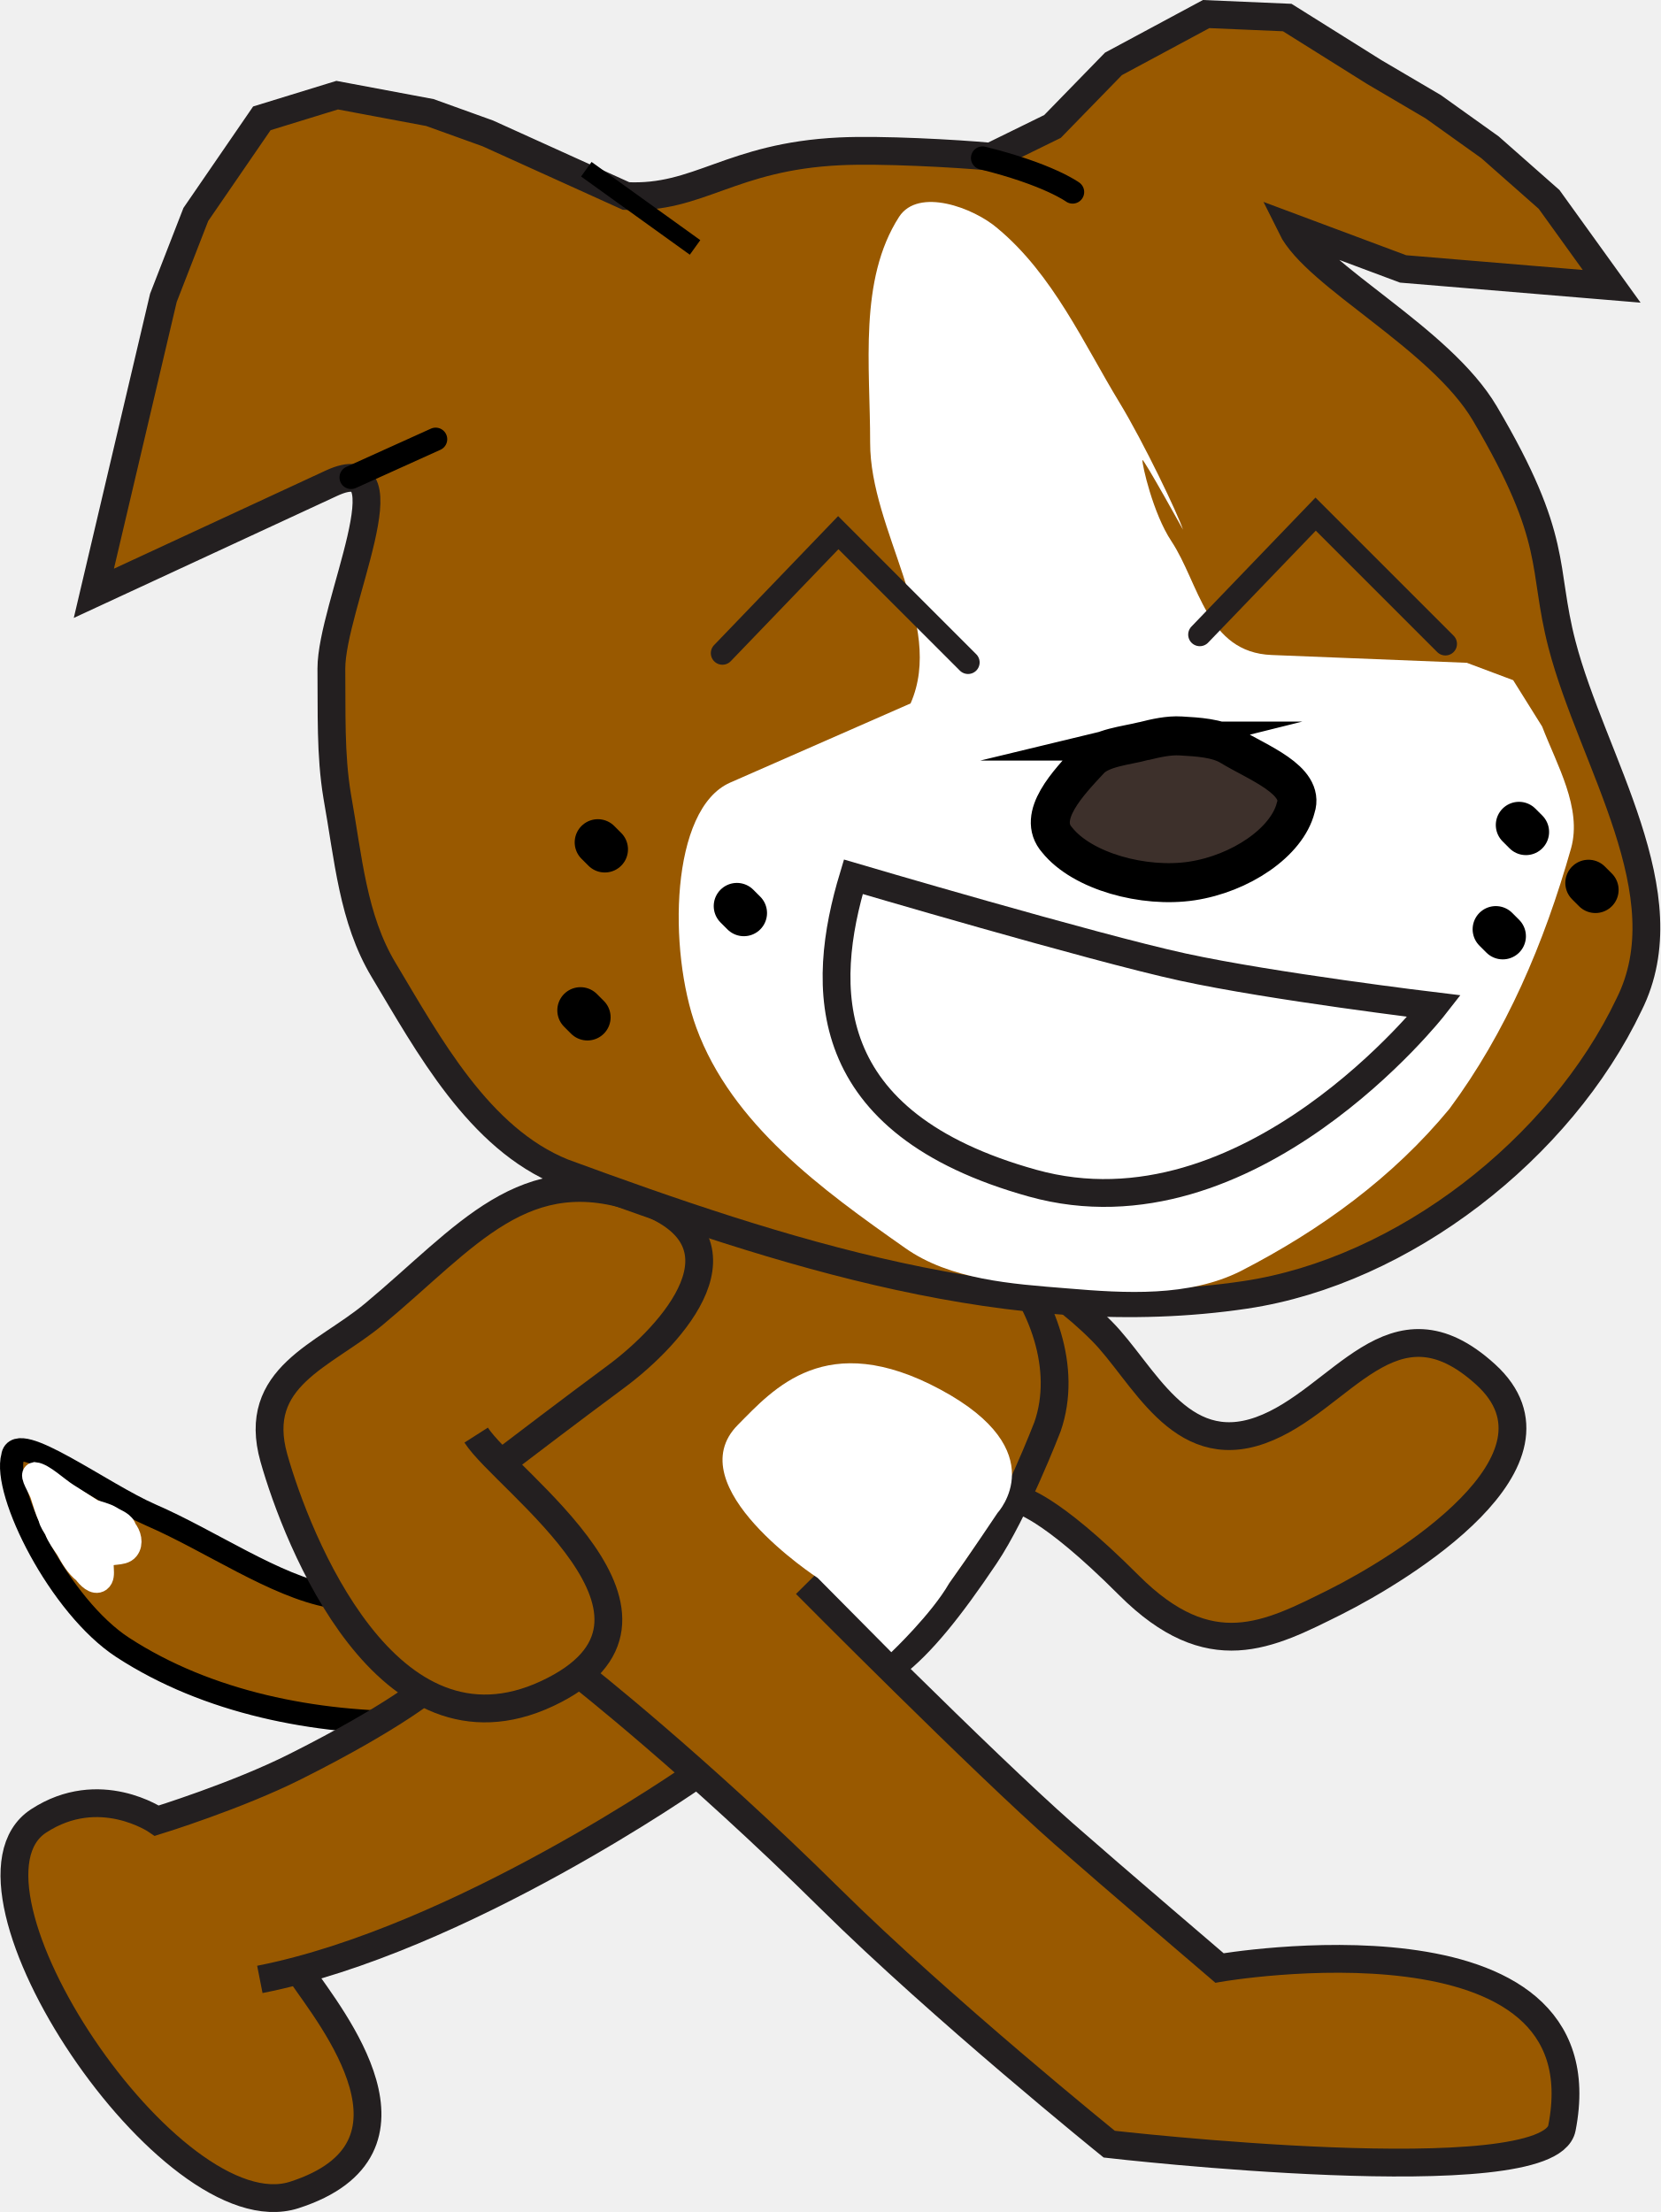
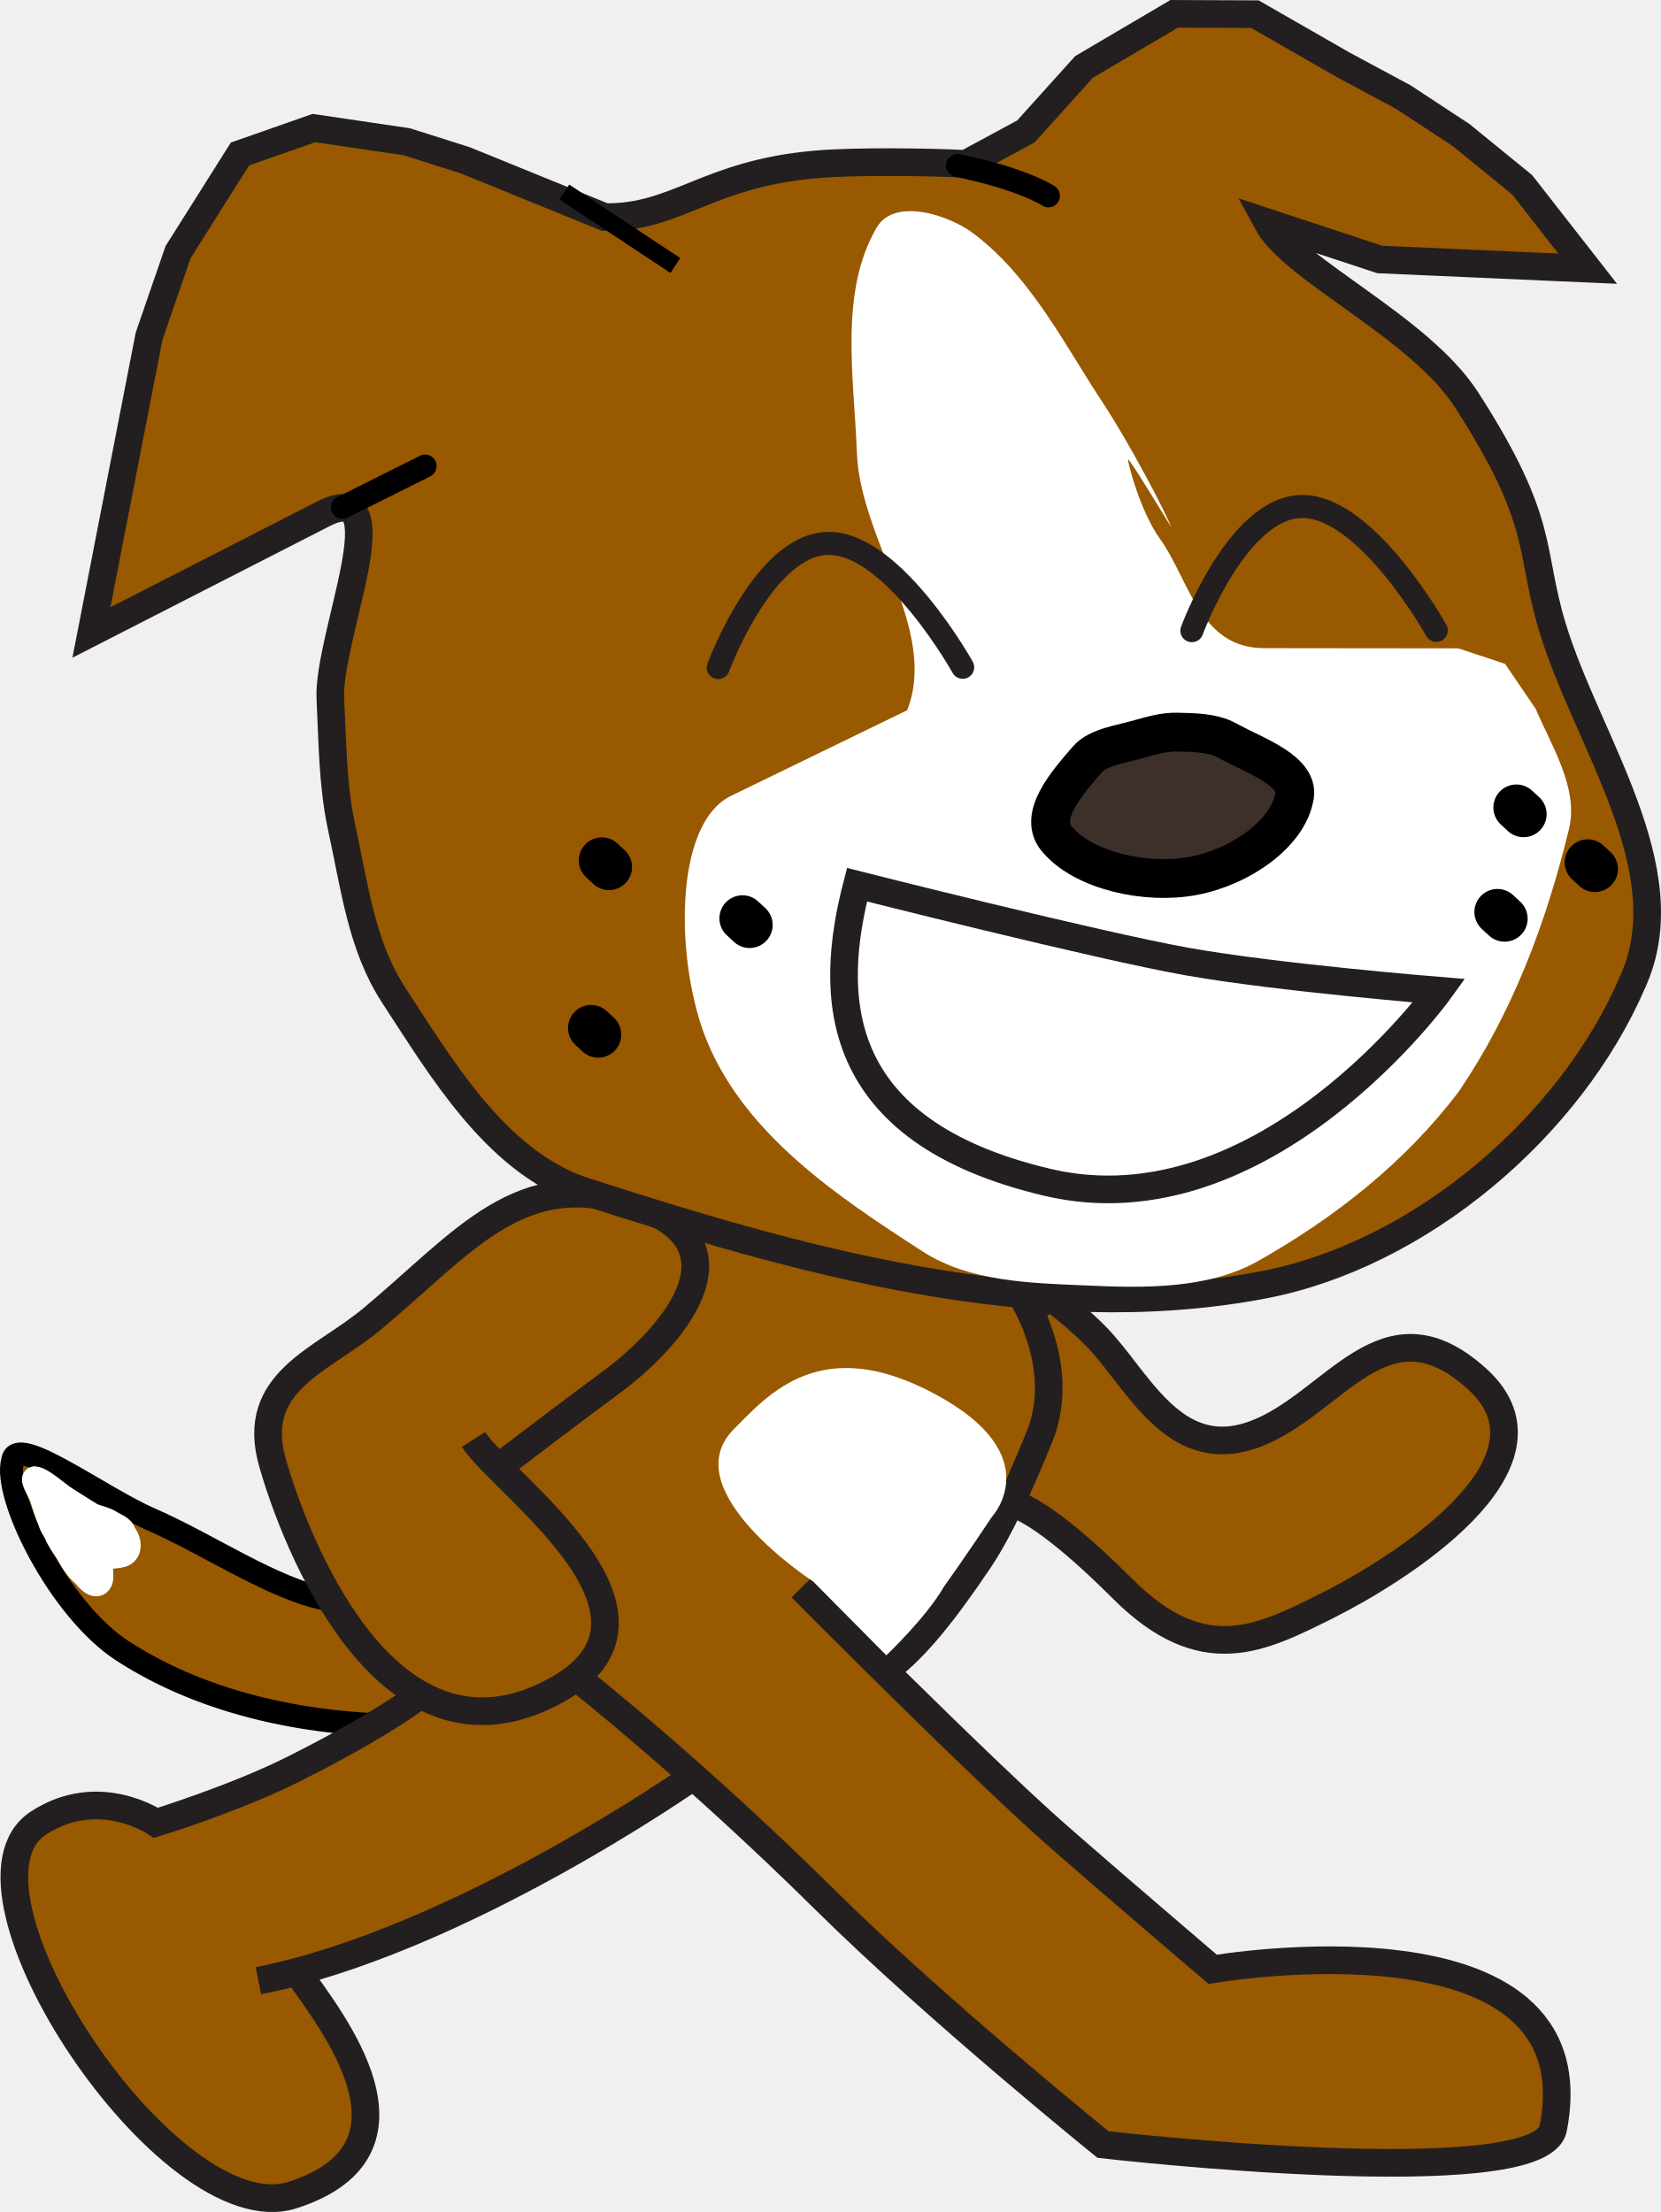
- <svg xmlns="http://www.w3.org/2000/svg" version="1.1" width="71.649" height="95.471" viewBox="0,0,71.649,95.471">
-   <g transform="translate(-203.9245,-132.01)">
+ <svg xmlns="http://www.w3.org/2000/svg" version="1.1" width="72.083" height="96.009" viewBox="0,0,72.083,96.009">
+   <g transform="translate(-204.1754,-131.7269)">
    <g data-paper-data="{&quot;isPaintingLayer&quot;:true}" fill-rule="nonzero" stroke-linejoin="miter" stroke-miterlimit="10" stroke-dasharray="" stroke-dashoffset="0" style="mix-blend-mode: normal">
-       <path d="M228.83,198.177c0.809,0.472 1.17,3.511 0.09,4.744c-1.827,2.064 -4.45,3.421 -6.945,3.446c-4.465,0.044 -9.091,-0.87 -12.75,-3.25c-2.729,-1.775 -5.188,-6.716 -4.75,-8.25c0.142,-1.179 3.86,1.62 5.97,2.536c2.595,1.128 5.327,3.052 7.742,3.503c3.416,0.638 9.833,-3.201 10.643,-2.729z" fill="#995900" stroke="#000000" stroke-width="1" stroke-linecap="butt" />
+       <path d="M229.081,198.431c0.809,0.472 1.17,3.511 0.09,4.744c-1.827,2.064 -4.45,3.421 -6.945,3.446c-4.465,0.044 -9.091,-0.87 -12.75,-3.25c-2.729,-1.775 -5.188,-6.716 -4.75,-8.25c0.142,-1.179 3.86,1.62 5.97,2.536c2.595,1.128 5.327,3.052 7.742,3.503c3.416,0.638 9.833,-3.201 10.643,-2.729z" fill="#995900" stroke="#000000" stroke-width="1" stroke-linecap="butt" />
      <g stroke-linecap="butt">
-         <path d="M233.942,208.623c0,0 -8.832,6.2 -17.071,8.412l0.086,0.215c1.247,1.824 5.87,7.497 -0.334,9.496c-5.333,1.717 -15.12,-13.104 -10.821,-15.902c2.626,-1.713 4.892,-0.252 4.892,-0.252c0,0 3.474,-1.07 6.001,-2.345c4.303,-2.161 5.784,-3.453 5.784,-3.453c0,0 4.184,-4.306 6.856,-4.137c2.671,0.17 8.059,4.714 4.607,7.966z" fill="#995900" stroke="none" stroke-width="1" />
-         <path d="M216.957,217.25c1.247,1.824 5.87,7.497 -0.334,9.496c-5.333,1.717 -15.329,-13.344 -11.03,-16.145c2.626,-1.713 5.101,-0.01 5.101,-0.01c0,0 3.474,-1.072 6.001,-2.348c4.303,-2.161 5.784,-3.453 5.784,-3.453" fill="none" stroke="#231f20" stroke-width="1.2" />
-         <path d="M233.942,208.623c0,0 -10.123,7.107 -18.804,8.819" fill="none" stroke="#231f20" stroke-width="1.2" />
+         <path d="M234.193,208.877c0,0 -8.832,6.2 -17.071,8.412l0.086,0.215c1.247,1.824 5.87,7.497 -0.334,9.496c-5.333,1.717 -15.12,-13.104 -10.821,-15.902c2.626,-1.713 4.892,-0.252 4.892,-0.252c0,0 3.474,-1.07 6.001,-2.345c4.303,-2.161 5.784,-3.453 5.784,-3.453c0,0 4.184,-4.306 6.856,-4.137c2.671,0.17 8.059,4.714 4.607,7.966z" fill="#995900" stroke="none" stroke-width="1" />
+         <path d="M217.208,217.504c1.247,1.824 5.87,7.497 -0.334,9.496c-5.333,1.717 -15.329,-13.344 -11.03,-16.145c2.626,-1.713 5.101,-0.01 5.101,-0.01c0,0 3.474,-1.072 6.001,-2.348c4.303,-2.161 5.784,-3.453 5.784,-3.453" fill="none" stroke="#231f20" stroke-width="1.2" />
+         <path d="M234.193,208.877c0,0 -10.123,7.107 -18.804,8.819" fill="none" stroke="#231f20" stroke-width="1.2" />
      </g>
-       <path d="M247.831,190.738c0.935,-3.55 1.906,-2.79 1.906,-2.79c0.541,0.406 1.14,0.912 1.729,1.505c1.797,1.8 3.346,5.547 6.858,4.287c3.508,-1.259 5.666,-6.093 9.715,-2.405c4.047,3.691 -3.613,8.374 -6.49,9.817c-2.885,1.436 -5.402,2.784 -8.911,-0.724c-3.509,-3.511 -4.744,-3.676 -4.744,-3.676c-2.007,-1.47 -0.997,-2.473 -0.063,-6.014z" fill="#995900" stroke="#231f20" stroke-width="1.2" stroke-linecap="butt" />
+       <path d="M248.082,190.992c0.935,-3.55 1.906,-2.79 1.906,-2.79c0.541,0.406 1.14,0.912 1.729,1.505c1.797,1.8 3.346,5.547 6.858,4.287c3.508,-1.259 5.666,-6.093 9.715,-2.405c4.047,3.691 -3.613,8.374 -6.49,9.817c-2.885,1.436 -5.402,2.784 -8.911,-0.724c-3.509,-3.511 -4.744,-3.676 -4.744,-3.676c-2.007,-1.47 -0.997,-2.473 -0.063,-6.014z" fill="#995900" stroke="#231f20" stroke-width="1.2" stroke-linecap="butt" />
      <g stroke-linecap="butt">
-         <path d="M238.701,200.384c0,0 7.647,7.712 11.125,10.771c2.12,1.861 6.725,5.794 6.725,5.794c0,0 16.699,-2.879 14.777,6.911c-0.563,2.881 -19.535,0.693 -19.535,0.693c0,0 -7.214,-5.827 -12.045,-10.602c-5.863,-5.797 -10.764,-9.639 -10.764,-9.639c-8.534,-8.292 -1.04,-11.451 1.056,-16.563c1.328,-3.239 4.668,-6.459 8.185,-6.882c3.473,-0.17 6.769,2.899 9.002,5.425c1.67,1.877 2.777,4.775 1.902,7.296c0,0 -1.404,3.651 -2.7,5.578c-1.554,2.311 -2.763,3.801 -3.951,4.713" fill="#995900" stroke="#231f20" stroke-width="1.2" />
-         <path d="M246.978,197.301c0,0 -1.217,1.826 -2.09,3.04c-0.761,1.332 -2.499,2.979 -2.499,2.979l-3.176,-3.204c0,0 -6.087,-3.956 -3.443,-6.611c1.526,-1.538 3.8,-4.178 8.739,-1.521c4.939,2.657 2.469,5.317 2.469,5.317" fill="#ffffff" stroke="none" stroke-width="1" />
+         <path d="M238.952,200.638c0,0 7.647,7.712 11.125,10.771c2.12,1.861 6.725,5.794 6.725,5.794c0,0 16.699,-2.879 14.777,6.911c-0.563,2.881 -19.535,0.693 -19.535,0.693c0,0 -7.214,-5.827 -12.045,-10.602c-5.863,-5.797 -10.764,-9.639 -10.764,-9.639c-8.534,-8.292 -1.04,-11.451 1.056,-16.563c1.328,-3.239 4.668,-6.459 8.185,-6.882c3.473,-0.17 6.769,2.899 9.002,5.425c1.67,1.877 2.777,4.775 1.902,7.296c0,0 -1.404,3.651 -2.7,5.578c-1.554,2.311 -2.763,3.801 -3.951,4.713" fill="#995900" stroke="#231f20" stroke-width="1.2" />
+         <path d="M247.229,197.555c0,0 -1.217,1.826 -2.09,3.04c-0.761,1.332 -2.499,2.979 -2.499,2.979l-3.176,-3.204c0,0 -6.087,-3.956 -3.443,-6.611c1.526,-1.538 3.8,-4.178 8.739,-1.521c4.939,2.657 2.469,5.317 2.469,5.317" fill="#ffffff" stroke="none" stroke-width="1" />
      </g>
-       <path d="M224.473,193.95c1.261,1.977 9.989,7.918 3.06,11.157c-6.927,3.238 -10.796,-6.659 -11.789,-10.17c-0.989,-3.51 2.16,-4.408 4.319,-6.209c4.012,-3.342 6.479,-6.747 11.519,-4.946c5.04,1.797 1.351,5.847 -1.077,7.646c-1.965,1.455 -4.105,3.086 -4.854,3.657" fill="#995900" stroke="#231f20" stroke-width="1.2" stroke-linecap="butt" />
-       <path d="M249.345,137.468l2.63,-2.701l4,-2.15l3.5,0.15l3.75,2.35l2.55,1.5l2.45,1.75l2.55,2.25l2.7,3.75l-9,-0.75l-4.819,-1.801c1.05,2.132 6.422,4.773 8.348,8.041c3.238,5.49 2.447,6.583 3.328,9.97c1.305,5.031 5.281,10.774 2.893,15.54c-2.953,6.205 -9.719,11.506 -16.557,12.529c-9.943,1.485 -20.135,-1.858 -29.443,-5.279c-3.639,-1.463 -5.817,-5.526 -7.75,-8.75c-1.328,-2.217 -1.516,-4.804 -2,-7.5c-0.3,-1.806 -0.229,-3.621 -0.25,-5.5c-0.005,-2.662 3.413,-9.582 0,-8l-10.25,4.75l3,-12.75l1.4,-3.6l2.85,-4.15l3.25,-1l4,0.75l2.5,0.9l5.967,2.703c3.134,0.16 4.496,-1.703 9.224,-1.928c1.768,-0.085 4.978,0.088 6.518,0.231z" fill="#995900" stroke="#231f20" stroke-width="1.2" stroke-linecap="butt" />
-       <path d="M270.475,163.367c0.639,1.665 1.729,3.516 1.25,5.25c-1.167,4.121 -2.812,7.963 -5.25,11.25c-2.434,2.953 -5.549,5.226 -9,7c-2.239,1.128 -4.983,0.964 -7.5,0.75c-2.395,-0.194 -5.047,-0.364 -7,-1.75c-3.565,-2.503 -7.472,-5.331 -9,-9.5c-1.224,-3.339 -1.132,-9.442 1.46,-10.58l7.785,-3.417c1.504,-3.417 -1.749,-7.463 -1.745,-11.253c0.004,-3.308 -0.507,-7.015 1.25,-9.75c0.832,-1.277 3.219,-0.394 4.25,0.5c2.393,1.989 3.733,5.005 5.25,7.5c1.064,1.749 2.539,4.849 2.75,5.5c0.183,0.334 -1.722,-3.122 -1.75,-3c-0.018,0.179 0.452,2.3 1.25,3.5c1.202,1.817 1.517,4.801 4.323,4.913l8.427,0.337l2,0.75z" fill="#ffffff" stroke="none" stroke-width="1" stroke-linecap="butt" />
-       <path d="M246.325,138.829c2.84,0.7 3.887,1.469 3.887,1.469" fill="none" stroke="#000000" stroke-width="1" stroke-linecap="round" />
-       <path d="M229.227,139.314l4.692,3.375" fill="none" stroke="#000000" stroke-width="0.774" stroke-linecap="butt" />
-       <path d="M253.29,163.995c0.517,-0.125 1.054,-0.253 1.591,-0.221c0.739,0.043 1.574,0.088 2.153,0.442c1.153,0.703 3.208,1.46 2.808,2.652c-0.378,1.498 -2.392,2.851 -4.492,3.167c-2.068,0.309 -4.715,-0.414 -5.803,-1.768c-0.917,-1.03 0.5,-2.488 1.404,-3.462c0.483,-0.523 1.528,-0.607 2.34,-0.81z" fill="#3d302b" stroke="#000000" stroke-width="1.684" stroke-linecap="butt" />
-       <path d="M240.749,169.852c0,0 10.347,3.054 14.217,3.897c3.868,0.842 10.851,1.684 10.851,1.684c0,0 -7.99,10.245 -17.328,7.644c-9.338,-2.597 -9.169,-8.485 -7.74,-13.225z" fill="none" stroke="#231f20" stroke-width="1.2" stroke-linecap="butt" />
-       <path d="M230.025,168.667l-0.3,-0.3" fill="none" stroke="#000000" stroke-width="2" stroke-linecap="round" />
-       <path d="M235.725,171.117l0.3,0.3" fill="none" stroke="#000000" stroke-width="2" stroke-linecap="round" />
-       <path d="M228.975,175.617l0.3,0.3" fill="none" stroke="#000000" stroke-width="2" stroke-linecap="round" />
-       <path d="M269.475,167.617l0.3,0.3" fill="none" stroke="#000000" stroke-width="2" stroke-linecap="round" />
-       <path d="M272.475,170.117l0.3,0.3" fill="none" stroke="#000000" stroke-width="2" stroke-linecap="round" />
-       <path d="M268.475,172.117l0.3,0.3" fill="none" stroke="#000000" stroke-width="2" stroke-linecap="round" />
-       <path d="M219.075,152.617l3.65,-1.65" fill="none" stroke="#000000" stroke-width="1" stroke-linecap="round" />
-       <path d="M206.075,197.517c-0.141,-0.318 -0.244,-0.663 -0.35,-1c-0.09,-0.279 -0.486,-0.863 -0.3,-0.9c0.362,0.037 0.952,0.618 1.4,0.9c0.367,0.231 0.729,0.463 1.1,0.7c0.265,0.098 0.545,0.143 0.8,0.3c0.226,0.146 0.542,0.227 0.6,0.5c0.197,0.228 0.298,0.606 0.1,0.85c-0.221,0.275 -0.766,0.086 -1,0.35c-0.226,0.254 0.059,0.803 -0.2,1c-0.208,0.155 -0.494,-0.138 -0.65,-0.35c-0.329,-0.254 -0.547,-0.634 -0.75,-1c-0.18,-0.276 -0.383,-0.533 -0.5,-0.85c-0.09,-0.16 -0.206,-0.305 -0.25,-0.5z" fill="#ffffff" stroke="#ffffff" stroke-width="1" stroke-linecap="round" />
-       <path d="M235.1,160.2l5,-5.2l5.6,5.6" fill="none" stroke="#231f20" stroke-width="1" stroke-linecap="round" />
-       <path d="M255.7,159.4l5,-5.2l5.6,5.6" fill="none" stroke="#231f20" stroke-width="1" stroke-linecap="round" />
+       <path d="M224.724,194.204c1.261,1.977 9.989,7.918 3.06,11.157c-6.927,3.238 -10.796,-6.659 -11.789,-10.17c-0.989,-3.51 2.16,-4.408 4.319,-6.209c4.012,-3.342 6.479,-6.747 11.519,-4.946c5.04,1.797 1.351,5.847 -1.077,7.646c-1.965,1.455 -4.105,3.086 -4.854,3.657" fill="#995900" stroke="#231f20" stroke-width="1.2" stroke-linecap="butt" />
+       <path d="M248.696,137.433l2.523,-2.801l3.913,-2.304l3.503,0.014l3.839,2.202l2.606,1.4l2.516,1.653l2.636,2.149l2.844,3.642l-9.022,-0.399l-4.885,-1.612c1.132,2.09 6.603,4.519 8.655,7.71c3.449,5.36 2.701,6.483 3.713,9.833c1.5,4.976 5.696,10.56 3.496,15.416c-2.709,6.315 -9.264,11.876 -16.057,13.164c-9.878,1.871 -20.192,-1.073 -29.626,-4.129c-3.693,-1.32 -6.028,-5.295 -8.085,-8.442c-1.413,-2.164 -1.702,-4.741 -2.29,-7.416c-0.37,-1.793 -0.37,-3.609 -0.464,-5.486c-0.109,-2.66 3.038,-9.708 -0.311,-7.994l-10.057,5.145l2.502,-12.857l1.259,-3.652l2.686,-4.258l3.209,-1.126l4.026,0.594l2.533,0.802l6.068,2.469c3.138,0.038 4.426,-1.877 9.142,-2.286c1.763,-0.154 4.978,-0.106 6.522,-0.023z" fill="#995900" stroke="#231f20" stroke-width="1.2" stroke-linecap="butt" />
+       <path d="M270.818,162.49c0.703,1.639 1.865,3.446 1.453,5.197c-1.006,4.163 -2.5,8.066 -4.808,11.446c-2.317,3.045 -5.341,5.438 -8.721,7.345c-2.193,1.214 -4.942,1.157 -7.465,1.041c-2.401,-0.101 -5.057,-0.167 -7.063,-1.476c-3.66,-2.362 -7.674,-5.036 -9.363,-9.143c-1.353,-3.289 -1.499,-9.391 1.047,-10.629l7.646,-3.717c1.37,-3.473 -2.038,-7.389 -2.182,-11.177c-0.125,-3.306 -0.78,-6.99 0.87,-9.791c0.782,-1.308 3.201,-0.519 4.266,0.334c2.469,1.894 3.925,4.856 5.538,7.29c1.131,1.706 2.726,4.747 2.962,5.389c0.196,0.327 -1.842,-3.053 -1.865,-2.93c-0.011,0.18 0.541,2.281 1.385,3.449c1.272,1.769 1.703,4.738 4.511,4.741l8.434,0.009l2.028,0.672z" fill="#ffffff" stroke="none" stroke-width="1" stroke-linecap="butt" />
+       <path d="M245.732,138.91c2.865,0.589 3.941,1.317 3.941,1.317" fill="none" stroke="#000000" stroke-width="1" stroke-linecap="round" />
+       <path d="M233.485,143.251l-4.819,-3.19" fill="none" stroke="#000000" stroke-width="0.774" stroke-linecap="butt" />
+       <path d="M253.67,163.787c0.511,-0.145 1.043,-0.294 1.581,-0.283c0.741,0.014 1.577,0.027 2.168,0.358c1.18,0.657 3.263,1.334 2.909,2.541c-0.32,1.512 -2.279,2.942 -4.366,3.34c-2.055,0.39 -4.728,-0.23 -5.867,-1.541c-0.957,-0.993 0.403,-2.506 1.268,-3.514c0.462,-0.541 1.503,-0.666 2.307,-0.901z" fill="#3d302b" stroke="#000000" stroke-width="1.684" stroke-linecap="butt" />
+       <path d="M241.367,170.127c0,0 10.458,2.649 14.358,3.341c3.898,0.691 10.908,1.26 10.908,1.26c0,0 -7.585,10.548 -17.017,8.313c-9.432,-2.232 -9.492,-8.122 -8.249,-12.914z" fill="none" stroke="#231f20" stroke-width="1.2" stroke-linecap="butt" />
+       <path d="M230.605,169.36l-0.311,-0.288" fill="none" stroke="#000000" stroke-width="2" stroke-linecap="round" />
+       <path d="M236.396,171.586l0.311,0.288" fill="none" stroke="#000000" stroke-width="2" stroke-linecap="round" />
+       <path d="M229.826,176.346l0.311,0.288" fill="none" stroke="#000000" stroke-width="2" stroke-linecap="round" />
+       <path d="M269.984,166.776l0.311,0.288" fill="none" stroke="#000000" stroke-width="2" stroke-linecap="round" />
+       <path d="M273.079,169.157l0.311,0.288" fill="none" stroke="#000000" stroke-width="2" stroke-linecap="round" />
+       <path d="M269.472,171.599l-0.311,-0.288" fill="none" stroke="#000000" stroke-width="2" stroke-linecap="round" />
+       <path d="M219.039,153.748l3.583,-1.791" fill="none" stroke="#000000" stroke-width="1" stroke-linecap="round" />
+       <path d="M206.326,197.771c-0.141,-0.318 -0.244,-0.663 -0.35,-1c-0.09,-0.279 -0.486,-0.863 -0.3,-0.9c0.362,0.037 0.952,0.618 1.4,0.9c0.367,0.231 0.729,0.463 1.1,0.7c0.265,0.098 0.545,0.143 0.8,0.3c0.226,0.146 0.542,0.227 0.6,0.5c0.197,0.228 0.298,0.606 0.1,0.85c-0.221,0.275 -0.766,0.086 -1,0.35c-0.226,0.254 0.059,0.803 -0.2,1c-0.208,0.155 -0.494,-0.138 -0.65,-0.35c-0.329,-0.254 -0.547,-0.634 -0.75,-1c-0.18,-0.276 -0.383,-0.533 -0.5,-0.85c-0.09,-0.16 -0.206,-0.305 -0.25,-0.5z" fill="#ffffff" stroke="#ffffff" stroke-width="1" stroke-linecap="round" />
+       <path d="M235.346,160.703c0,0 1.979,-5.387 4.794,-5.391c2.815,-0.003 5.814,5.378 5.814,5.378" fill="none" stroke="#231f20" stroke-width="1" stroke-linecap="round" />
+       <path d="M255.9,159.101c0,0 1.979,-5.387 4.794,-5.391c2.815,-0.003 5.814,5.378 5.814,5.378" fill="none" stroke="#231f20" stroke-width="1" stroke-linecap="round" />
    </g>
  </g>
</svg>
